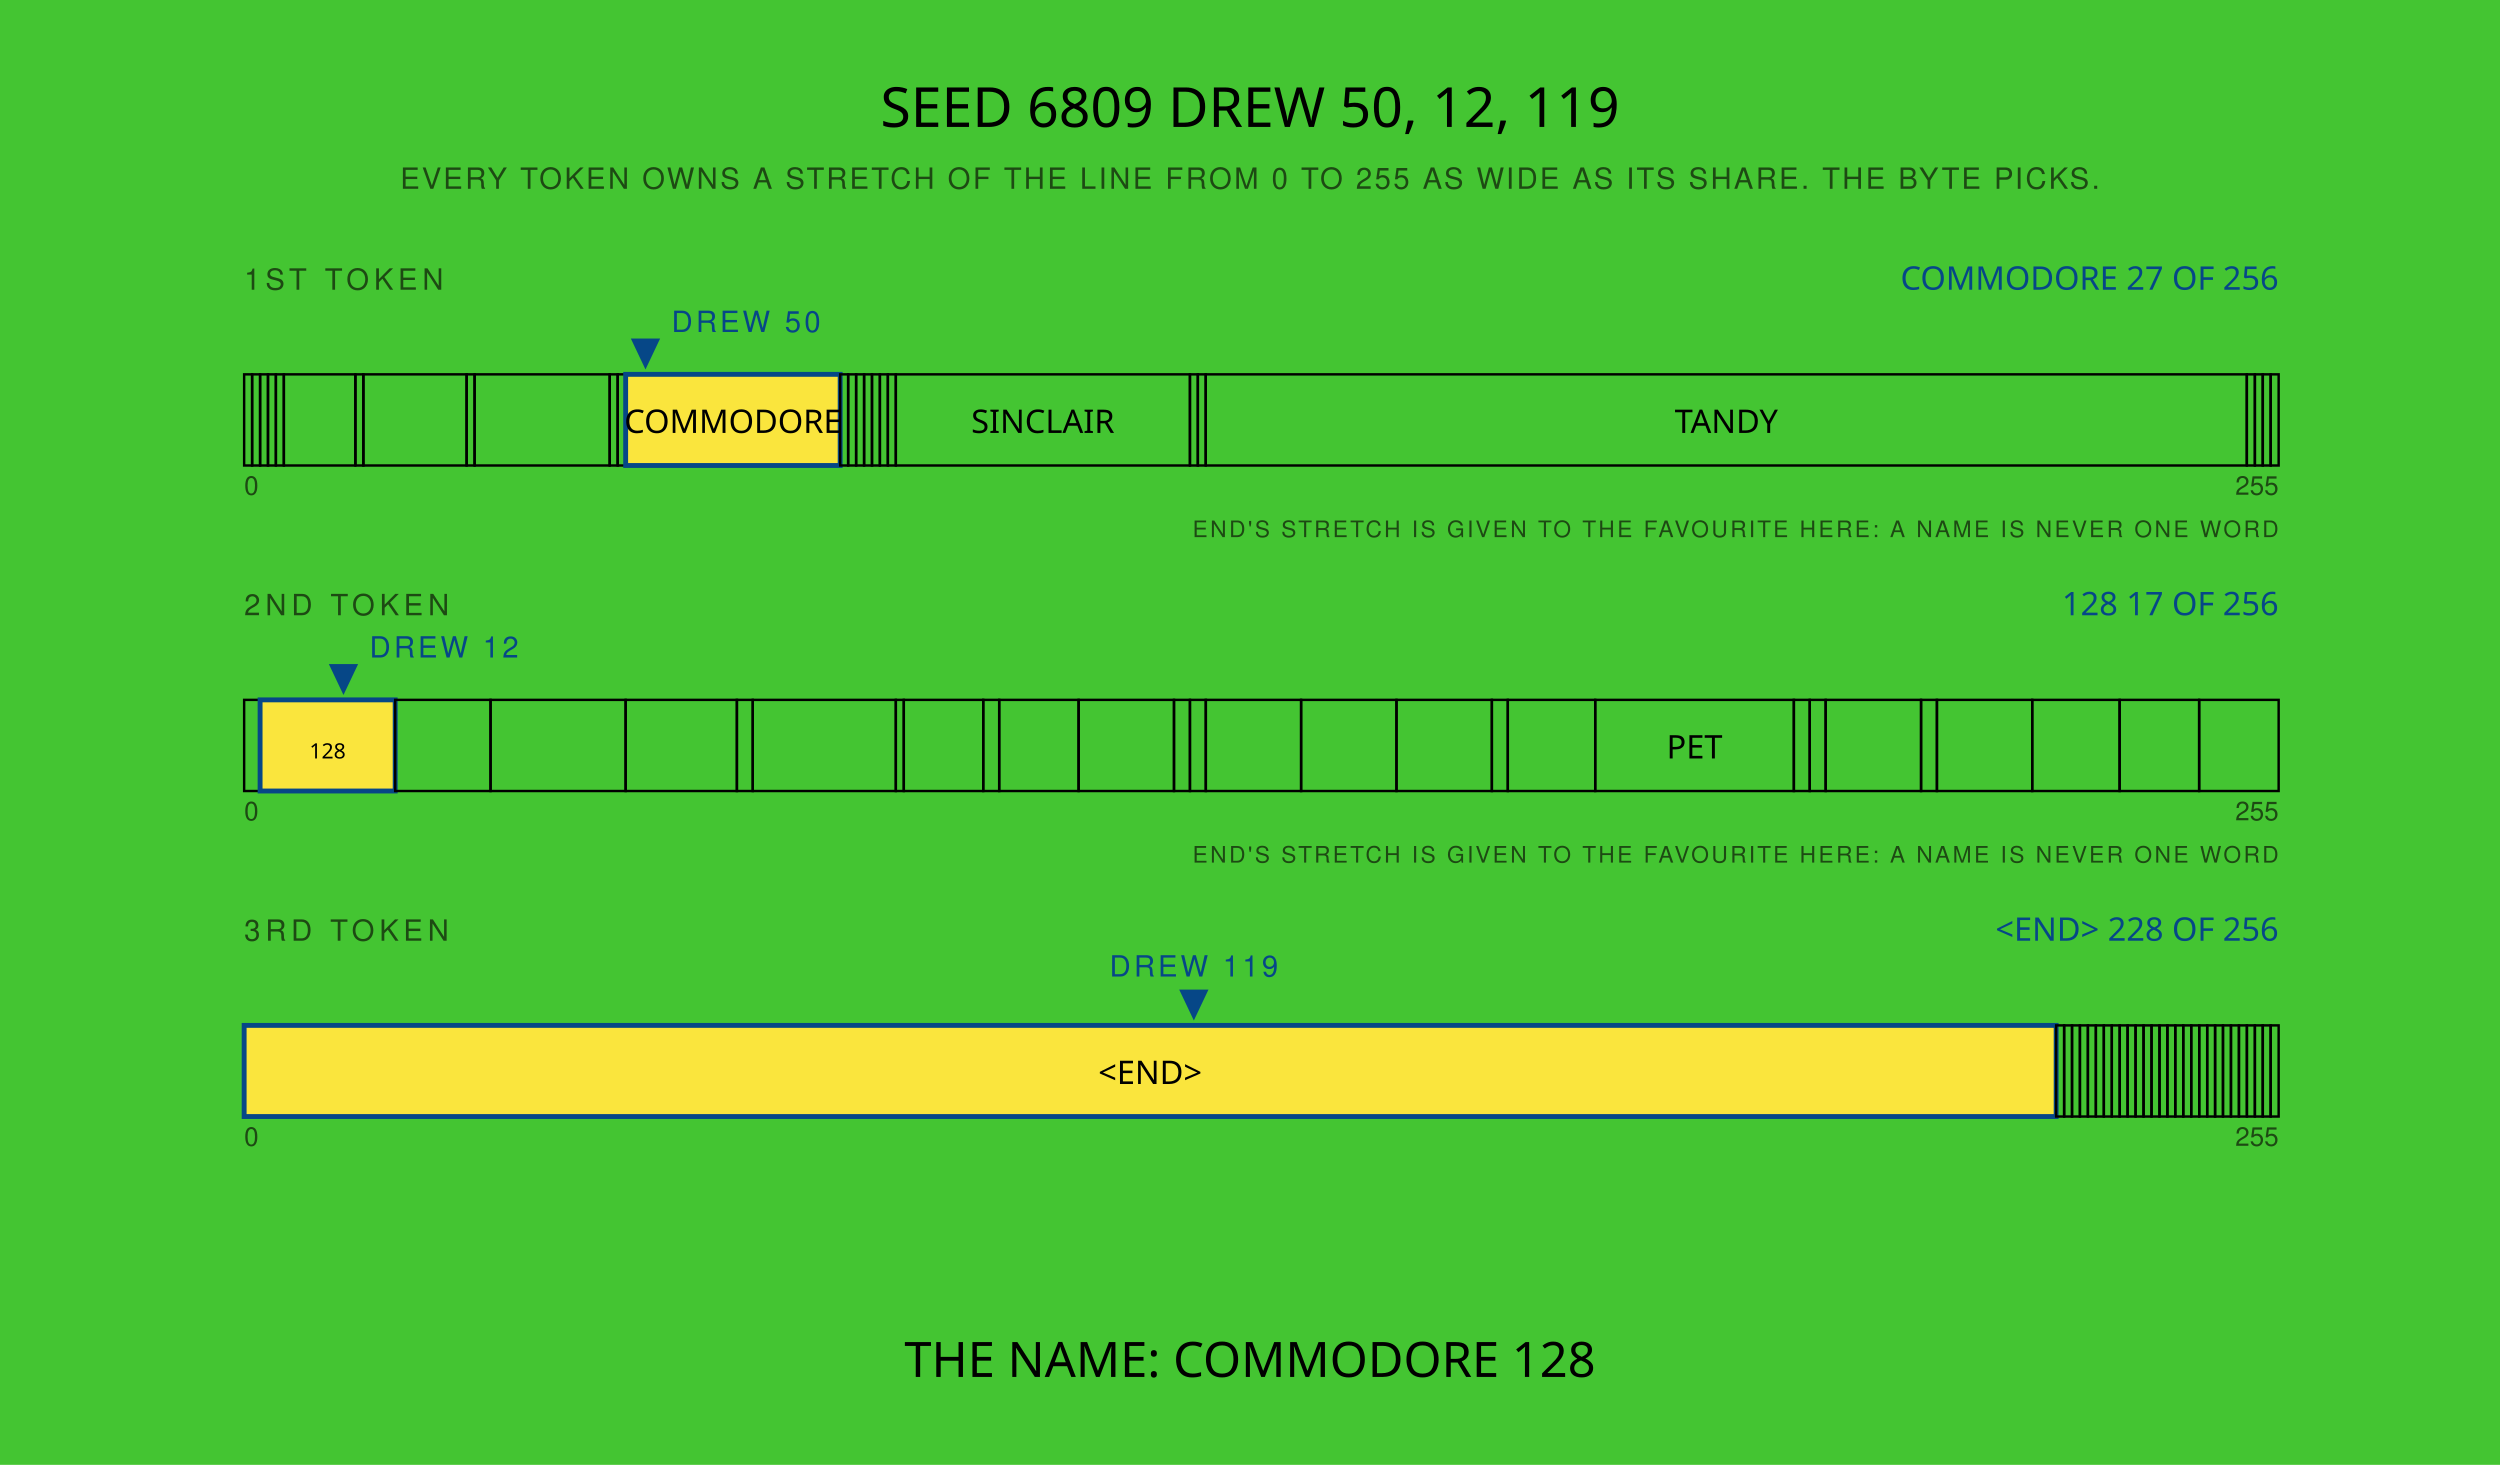
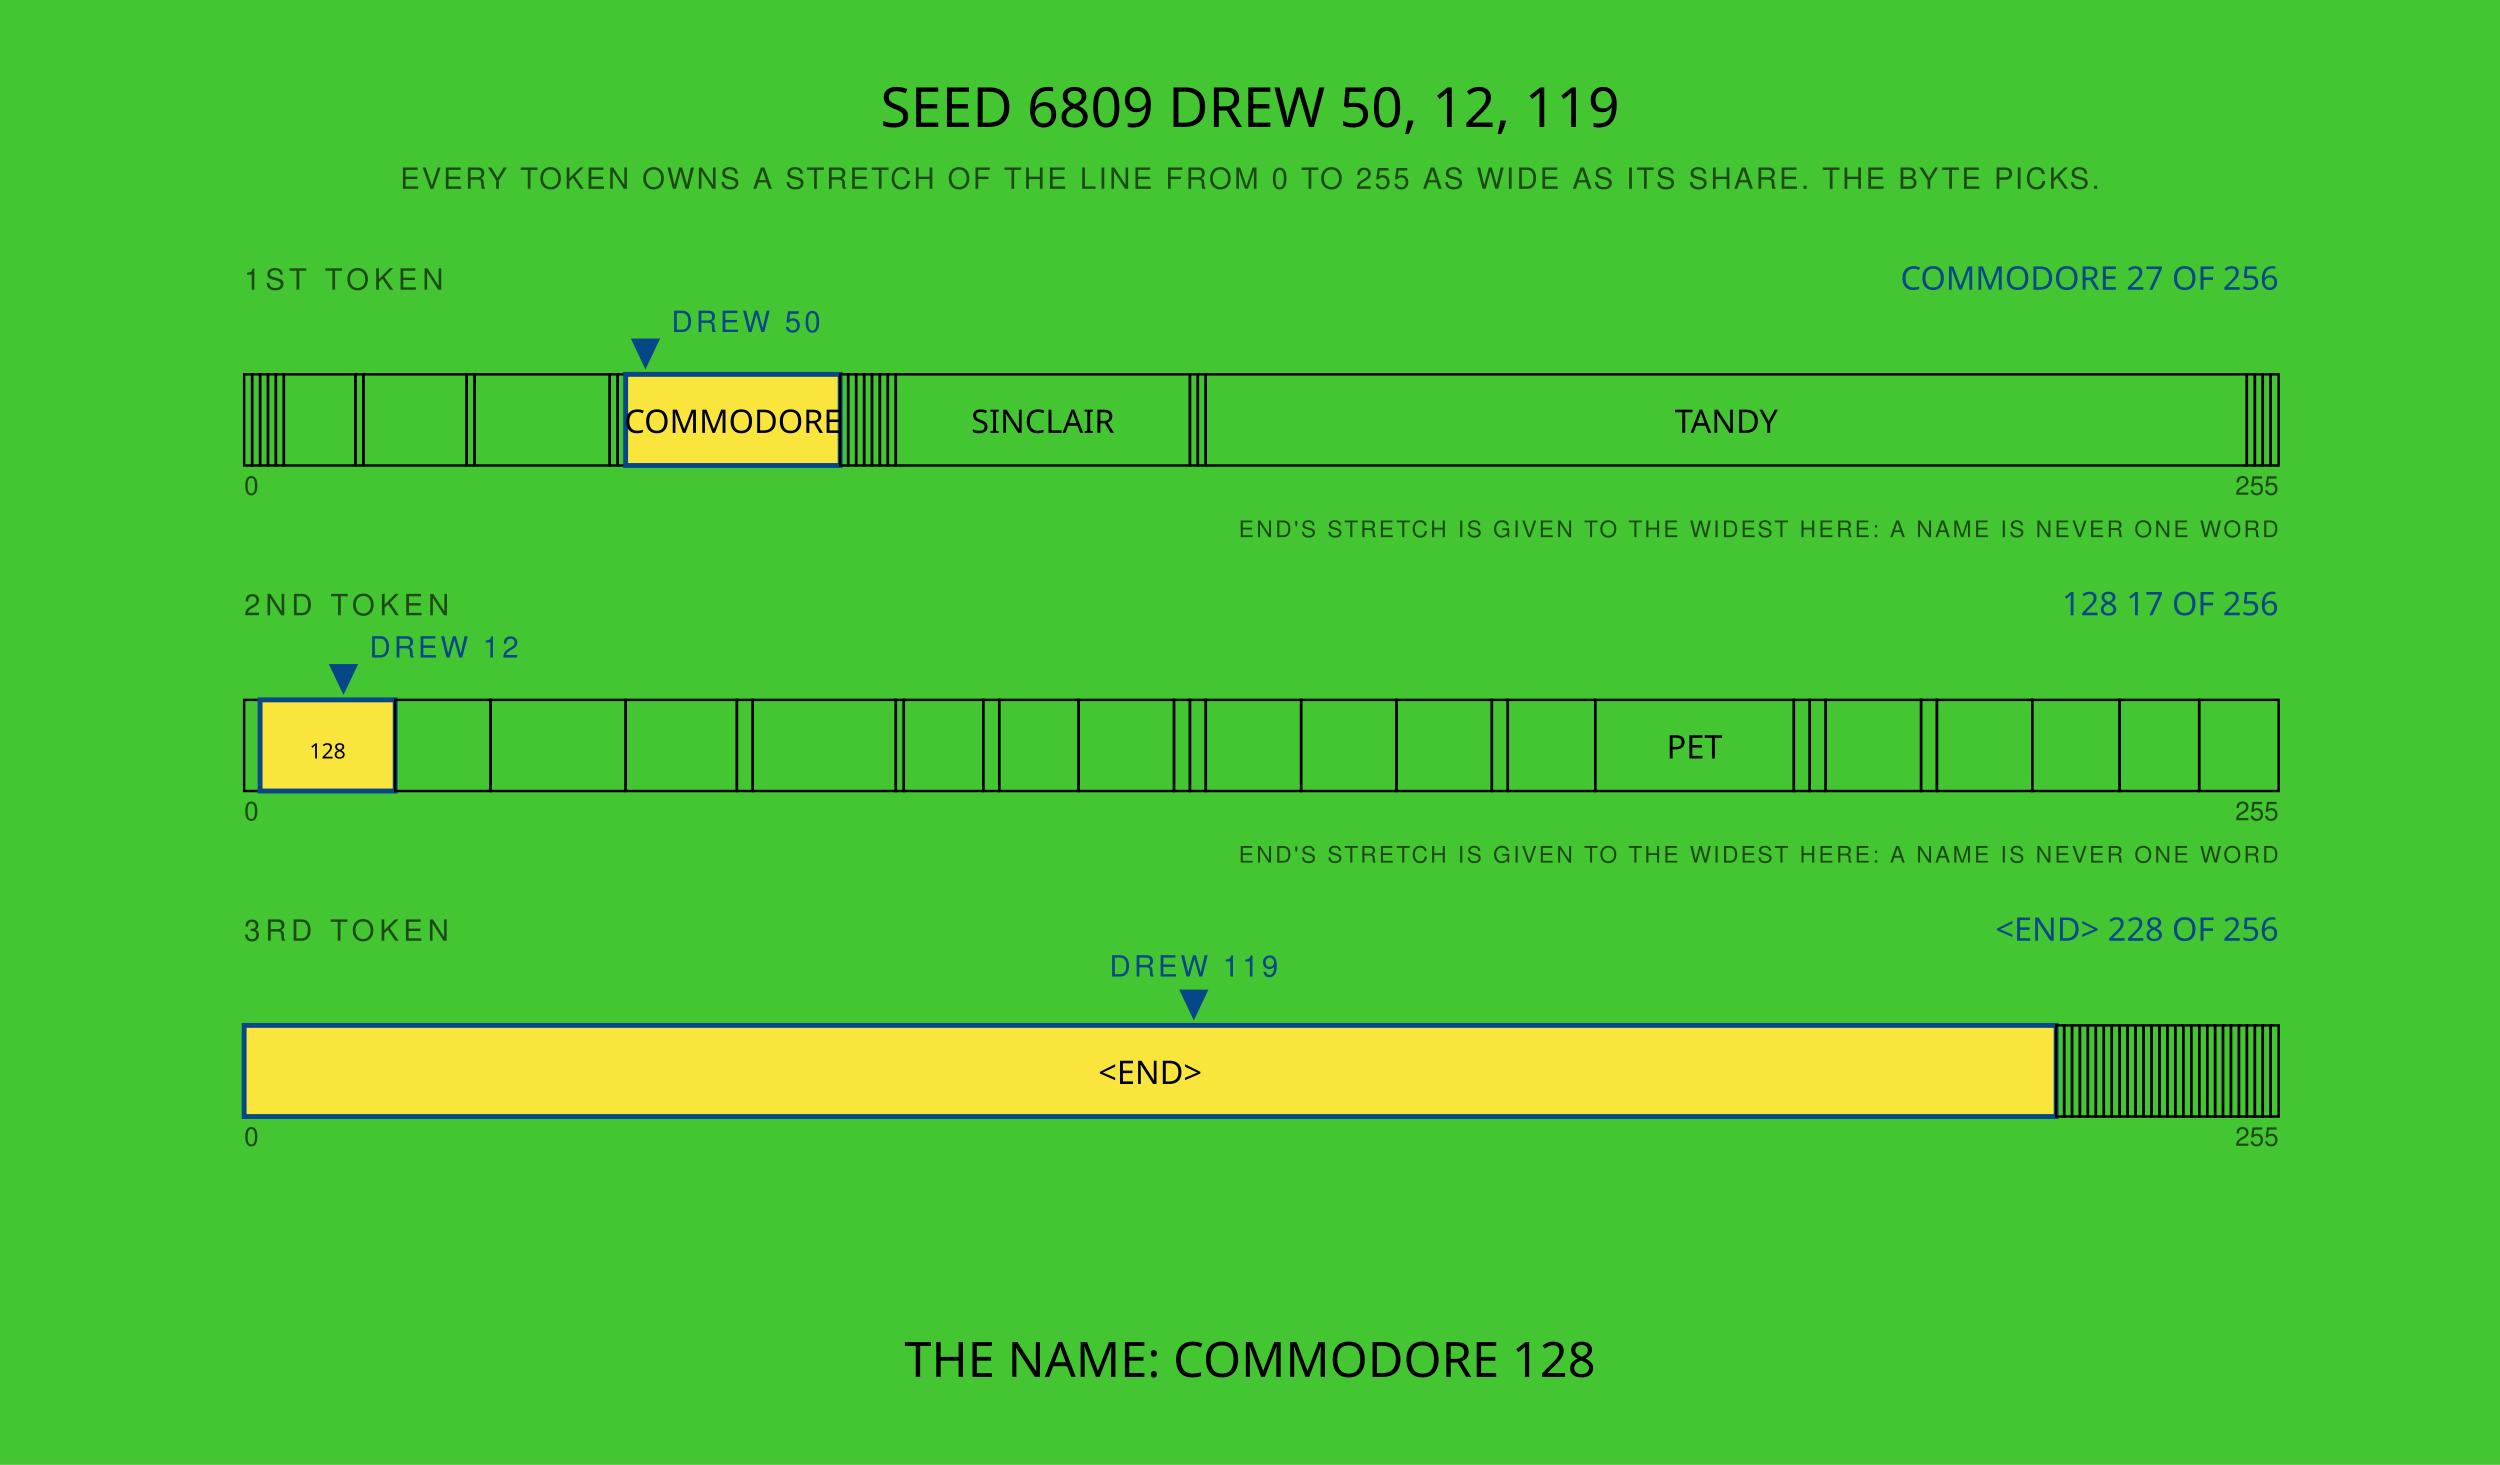
<svg xmlns="http://www.w3.org/2000/svg" width="1536" height="900" viewBox="0 0 1536 900">
  <rect width="1536" height="900" fill="#44C532" />
  <text x="768.0" y="78" font-family="Hot CoCo" font-size="34" fill="#000000" text-anchor="middle" letter-spacing="0">SEED 6809 DREW 50, 12, 119</text>
  <text x="768.0" y="116" font-family="Helvetica Neue, Helvetica, Arial, sans-serif" font-size="18" fill="#1D4A13" text-anchor="middle" letter-spacing="1.5">EVERY TOKEN OWNS A STRETCH OF THE LINE FROM 0 TO 255 AS WIDE AS ITS SHARE. THE BYTE PICKS.</text>
  <text x="150" y="178" font-family="Helvetica Neue, Helvetica, Arial, sans-serif" font-size="18" fill="#1D4A13" text-anchor="start" letter-spacing="3">1ST TOKEN</text>
  <text x="150" y="304" font-family="Helvetica Neue, Helvetica, Arial, sans-serif" font-size="16" fill="#1D4A13" text-anchor="start" letter-spacing="0">0</text>
  <text x="1400" y="304" font-family="Helvetica Neue, Helvetica, Arial, sans-serif" font-size="16" fill="#1D4A13" text-anchor="end" letter-spacing="0">255</text>
  <rect x="150.0" y="230" width="4.9" height="56" fill="none" stroke="#000000" stroke-width="1.5" />
  <rect x="154.9" y="230" width="4.9" height="56" fill="none" stroke="#000000" stroke-width="1.5" />
  <rect x="159.8" y="230" width="4.9" height="56" fill="none" stroke="#000000" stroke-width="1.5" />
  <rect x="164.6" y="230" width="4.9" height="56" fill="none" stroke="#000000" stroke-width="1.5" />
  <rect x="169.5" y="230" width="4.9" height="56" fill="none" stroke="#000000" stroke-width="1.5" />
  <rect x="174.4" y="230" width="43.9" height="56" fill="none" stroke="#000000" stroke-width="1.5" />
  <rect x="218.4" y="230" width="4.9" height="56" fill="none" stroke="#000000" stroke-width="1.5" />
  <rect x="223.2" y="230" width="63.5" height="56" fill="none" stroke="#000000" stroke-width="1.5" />
  <rect x="286.7" y="230" width="4.9" height="56" fill="none" stroke="#000000" stroke-width="1.5" />
  <rect x="291.6" y="230" width="83.0" height="56" fill="none" stroke="#000000" stroke-width="1.5" />
  <rect x="374.6" y="230" width="4.9" height="56" fill="none" stroke="#000000" stroke-width="1.5" />
  <rect x="379.5" y="230" width="4.9" height="56" fill="none" stroke="#000000" stroke-width="1.5" />
  <rect x="384.4" y="230" width="131.8" height="56" fill="#FAE53D" stroke="#064787" stroke-width="3" />
  <text x="450.293" y="266" font-family="Hot CoCo" font-size="20" fill="#000000" text-anchor="middle" letter-spacing="0">COMMODORE</text>
  <rect x="516.2" y="230" width="4.9" height="56" fill="none" stroke="#000000" stroke-width="1.5" />
  <rect x="521.1" y="230" width="4.9" height="56" fill="none" stroke="#000000" stroke-width="1.5" />
  <rect x="526.0" y="230" width="4.9" height="56" fill="none" stroke="#000000" stroke-width="1.5" />
  <rect x="530.9" y="230" width="4.9" height="56" fill="none" stroke="#000000" stroke-width="1.5" />
  <rect x="535.7" y="230" width="4.9" height="56" fill="none" stroke="#000000" stroke-width="1.5" />
  <rect x="540.6" y="230" width="4.9" height="56" fill="none" stroke="#000000" stroke-width="1.5" />
  <rect x="545.5" y="230" width="4.9" height="56" fill="none" stroke="#000000" stroke-width="1.5" />
  <rect x="550.4" y="230" width="180.7" height="56" fill="none" stroke="#000000" stroke-width="1.5" />
  <text x="640.723" y="266" font-family="Hot CoCo" font-size="20" fill="#000000" text-anchor="middle" letter-spacing="0">SINCLAIR</text>
  <rect x="731.1" y="230" width="4.9" height="56" fill="none" stroke="#000000" stroke-width="1.5" />
  <rect x="735.9" y="230" width="4.9" height="56" fill="none" stroke="#000000" stroke-width="1.5" />
  <rect x="740.8" y="230" width="639.6" height="56" fill="none" stroke="#000000" stroke-width="1.5" />
  <text x="1060.645" y="266" font-family="Hot CoCo" font-size="20" fill="#000000" text-anchor="middle" letter-spacing="0">TANDY</text>
  <rect x="1380.5" y="230" width="4.9" height="56" fill="none" stroke="#000000" stroke-width="1.5" />
  <rect x="1385.4" y="230" width="4.9" height="56" fill="none" stroke="#000000" stroke-width="1.5" />
  <rect x="1390.2" y="230" width="4.9" height="56" fill="none" stroke="#000000" stroke-width="1.5" />
  <rect x="1395.1" y="230" width="4.9" height="56" fill="none" stroke="#000000" stroke-width="1.5" />
  <polygon points="387.582,208 405.582,208 396.582,227" fill="#064787" />
  <text x="412.582" y="204" font-family="Helvetica Neue, Helvetica, Arial, sans-serif" font-size="18" fill="#064787" text-anchor="start" letter-spacing="2">DREW 50</text>
  <text x="1400" y="178" font-family="Hot CoCo" font-size="20" fill="#064787" text-anchor="end" letter-spacing="0">COMMODORE  27 OF 256</text>
-   <text x="1400" y="330" font-family="Helvetica Neue, Helvetica, Arial, sans-serif" font-size="14" fill="#1D4A13" text-anchor="end" letter-spacing="1.5">END'S STRETCH IS GIVEN TO THE FAVOURITE HERE: A NAME IS NEVER ONE WORD</text>
+   <text x="1400" y="330" font-family="Helvetica Neue, Helvetica, Arial, sans-serif" font-size="14" fill="#1D4A13" text-anchor="end" letter-spacing="1.5">END'S STRETCH IS GIVEN TO THE WIDEST HERE: A NAME IS NEVER ONE WORD</text>
  <text x="150" y="378" font-family="Helvetica Neue, Helvetica, Arial, sans-serif" font-size="18" fill="#1D4A13" text-anchor="start" letter-spacing="3">2ND TOKEN</text>
  <text x="150" y="504" font-family="Helvetica Neue, Helvetica, Arial, sans-serif" font-size="16" fill="#1D4A13" text-anchor="start" letter-spacing="0">0</text>
  <text x="1400" y="504" font-family="Helvetica Neue, Helvetica, Arial, sans-serif" font-size="16" fill="#1D4A13" text-anchor="end" letter-spacing="0">255</text>
  <rect x="150.0" y="430" width="9.8" height="56" fill="none" stroke="#000000" stroke-width="1.5" />
  <rect x="159.8" y="430" width="83.0" height="56" fill="#FAE53D" stroke="#064787" stroke-width="3" />
  <text x="201.27" y="466" font-family="Hot CoCo" font-size="13" fill="#000000" text-anchor="middle" letter-spacing="0">128</text>
  <rect x="242.8" y="430" width="58.6" height="56" fill="none" stroke="#000000" stroke-width="1.5" />
  <rect x="301.4" y="430" width="83.0" height="56" fill="none" stroke="#000000" stroke-width="1.5" />
  <rect x="384.4" y="430" width="68.4" height="56" fill="none" stroke="#000000" stroke-width="1.5" />
  <rect x="452.7" y="430" width="9.8" height="56" fill="none" stroke="#000000" stroke-width="1.5" />
  <rect x="462.5" y="430" width="87.9" height="56" fill="none" stroke="#000000" stroke-width="1.5" />
  <rect x="550.4" y="430" width="4.9" height="56" fill="none" stroke="#000000" stroke-width="1.5" />
  <rect x="555.3" y="430" width="48.8" height="56" fill="none" stroke="#000000" stroke-width="1.5" />
  <rect x="604.1" y="430" width="9.8" height="56" fill="none" stroke="#000000" stroke-width="1.5" />
  <rect x="613.9" y="430" width="48.8" height="56" fill="none" stroke="#000000" stroke-width="1.5" />
  <rect x="662.7" y="430" width="58.6" height="56" fill="none" stroke="#000000" stroke-width="1.5" />
  <rect x="721.3" y="430" width="9.8" height="56" fill="none" stroke="#000000" stroke-width="1.5" />
  <rect x="731.1" y="430" width="9.8" height="56" fill="none" stroke="#000000" stroke-width="1.5" />
  <rect x="740.8" y="430" width="58.6" height="56" fill="none" stroke="#000000" stroke-width="1.5" />
  <rect x="799.4" y="430" width="58.6" height="56" fill="none" stroke="#000000" stroke-width="1.5" />
  <rect x="858.0" y="430" width="58.6" height="56" fill="none" stroke="#000000" stroke-width="1.5" />
  <rect x="916.6" y="430" width="9.8" height="56" fill="none" stroke="#000000" stroke-width="1.5" />
  <rect x="926.4" y="430" width="53.7" height="56" fill="none" stroke="#000000" stroke-width="1.5" />
  <rect x="980.1" y="430" width="122.1" height="56" fill="none" stroke="#000000" stroke-width="1.5" />
  <text x="1041.113" y="466" font-family="Hot CoCo" font-size="20" fill="#000000" text-anchor="middle" letter-spacing="0">PET</text>
  <rect x="1102.1" y="430" width="9.8" height="56" fill="none" stroke="#000000" stroke-width="1.5" />
  <rect x="1111.9" y="430" width="9.8" height="56" fill="none" stroke="#000000" stroke-width="1.5" />
  <rect x="1121.7" y="430" width="58.6" height="56" fill="none" stroke="#000000" stroke-width="1.5" />
  <rect x="1180.3" y="430" width="9.8" height="56" fill="none" stroke="#000000" stroke-width="1.5" />
  <rect x="1190.0" y="430" width="58.6" height="56" fill="none" stroke="#000000" stroke-width="1.5" />
  <rect x="1248.6" y="430" width="53.7" height="56" fill="none" stroke="#000000" stroke-width="1.5" />
  <rect x="1302.3" y="430" width="48.8" height="56" fill="none" stroke="#000000" stroke-width="1.5" />
  <rect x="1351.2" y="430" width="48.8" height="56" fill="none" stroke="#000000" stroke-width="1.5" />
  <polygon points="202.035,408 220.035,408 211.035,427" fill="#064787" />
  <text x="227.035" y="404" font-family="Helvetica Neue, Helvetica, Arial, sans-serif" font-size="18" fill="#064787" text-anchor="start" letter-spacing="2">DREW 12</text>
  <text x="1400" y="378" font-family="Hot CoCo" font-size="20" fill="#064787" text-anchor="end" letter-spacing="0">128  17 OF 256</text>
-   <text x="1400" y="530" font-family="Helvetica Neue, Helvetica, Arial, sans-serif" font-size="14" fill="#1D4A13" text-anchor="end" letter-spacing="1.5">END'S STRETCH IS GIVEN TO THE FAVOURITE HERE: A NAME IS NEVER ONE WORD</text>
+   <text x="1400" y="530" font-family="Helvetica Neue, Helvetica, Arial, sans-serif" font-size="14" fill="#1D4A13" text-anchor="end" letter-spacing="1.5">END'S STRETCH IS GIVEN TO THE WIDEST HERE: A NAME IS NEVER ONE WORD</text>
  <text x="150" y="578" font-family="Helvetica Neue, Helvetica, Arial, sans-serif" font-size="18" fill="#1D4A13" text-anchor="start" letter-spacing="3">3RD TOKEN</text>
  <text x="150" y="704" font-family="Helvetica Neue, Helvetica, Arial, sans-serif" font-size="16" fill="#1D4A13" text-anchor="start" letter-spacing="0">0</text>
  <text x="1400" y="704" font-family="Helvetica Neue, Helvetica, Arial, sans-serif" font-size="16" fill="#1D4A13" text-anchor="end" letter-spacing="0">255</text>
  <rect x="150.0" y="630" width="1113.3" height="56" fill="#FAE53D" stroke="#064787" stroke-width="3" />
  <text x="706.641" y="666" font-family="Hot CoCo" font-size="20" fill="#000000" text-anchor="middle" letter-spacing="0">&lt;END&gt;</text>
  <rect x="1263.3" y="630" width="4.9" height="56" fill="none" stroke="#000000" stroke-width="1.5" />
  <rect x="1268.2" y="630" width="4.9" height="56" fill="none" stroke="#000000" stroke-width="1.5" />
  <rect x="1273.0" y="630" width="4.9" height="56" fill="none" stroke="#000000" stroke-width="1.5" />
  <rect x="1277.9" y="630" width="4.9" height="56" fill="none" stroke="#000000" stroke-width="1.5" />
  <rect x="1282.8" y="630" width="4.9" height="56" fill="none" stroke="#000000" stroke-width="1.5" />
  <rect x="1287.7" y="630" width="4.9" height="56" fill="none" stroke="#000000" stroke-width="1.5" />
  <rect x="1292.6" y="630" width="4.9" height="56" fill="none" stroke="#000000" stroke-width="1.5" />
  <rect x="1297.5" y="630" width="4.9" height="56" fill="none" stroke="#000000" stroke-width="1.5" />
  <rect x="1302.3" y="630" width="4.9" height="56" fill="none" stroke="#000000" stroke-width="1.5" />
  <rect x="1307.2" y="630" width="4.9" height="56" fill="none" stroke="#000000" stroke-width="1.5" />
  <rect x="1312.1" y="630" width="4.9" height="56" fill="none" stroke="#000000" stroke-width="1.5" />
  <rect x="1317.0" y="630" width="4.9" height="56" fill="none" stroke="#000000" stroke-width="1.5" />
  <rect x="1321.9" y="630" width="4.9" height="56" fill="none" stroke="#000000" stroke-width="1.5" />
  <rect x="1326.8" y="630" width="4.9" height="56" fill="none" stroke="#000000" stroke-width="1.5" />
  <rect x="1331.6" y="630" width="4.9" height="56" fill="none" stroke="#000000" stroke-width="1.5" />
  <rect x="1336.5" y="630" width="4.9" height="56" fill="none" stroke="#000000" stroke-width="1.5" />
  <rect x="1341.4" y="630" width="4.9" height="56" fill="none" stroke="#000000" stroke-width="1.5" />
  <rect x="1346.3" y="630" width="4.9" height="56" fill="none" stroke="#000000" stroke-width="1.5" />
  <rect x="1351.2" y="630" width="4.9" height="56" fill="none" stroke="#000000" stroke-width="1.5" />
  <rect x="1356.1" y="630" width="4.9" height="56" fill="none" stroke="#000000" stroke-width="1.5" />
  <rect x="1360.9" y="630" width="4.9" height="56" fill="none" stroke="#000000" stroke-width="1.5" />
  <rect x="1365.8" y="630" width="4.9" height="56" fill="none" stroke="#000000" stroke-width="1.5" />
  <rect x="1370.7" y="630" width="4.9" height="56" fill="none" stroke="#000000" stroke-width="1.5" />
  <rect x="1375.6" y="630" width="4.9" height="56" fill="none" stroke="#000000" stroke-width="1.5" />
  <rect x="1380.5" y="630" width="4.9" height="56" fill="none" stroke="#000000" stroke-width="1.5" />
  <rect x="1385.4" y="630" width="4.9" height="56" fill="none" stroke="#000000" stroke-width="1.5" />
  <rect x="1390.2" y="630" width="4.9" height="56" fill="none" stroke="#000000" stroke-width="1.5" />
  <rect x="1395.1" y="630" width="4.9" height="56" fill="none" stroke="#000000" stroke-width="1.5" />
  <polygon points="724.496,608 742.496,608 733.496,627" fill="#064787" />
  <text x="733.496" y="600" font-family="Helvetica Neue, Helvetica, Arial, sans-serif" font-size="18" fill="#064787" text-anchor="middle" letter-spacing="2">DREW 119</text>
  <text x="1400" y="578" font-family="Hot CoCo" font-size="20" fill="#064787" text-anchor="end" letter-spacing="0">&lt;END&gt;  228 OF 256</text>
  <text x="768.0" y="846" font-family="Hot CoCo" font-size="30" fill="#000000" text-anchor="middle" letter-spacing="0">THE NAME: COMMODORE 128</text>
</svg>
